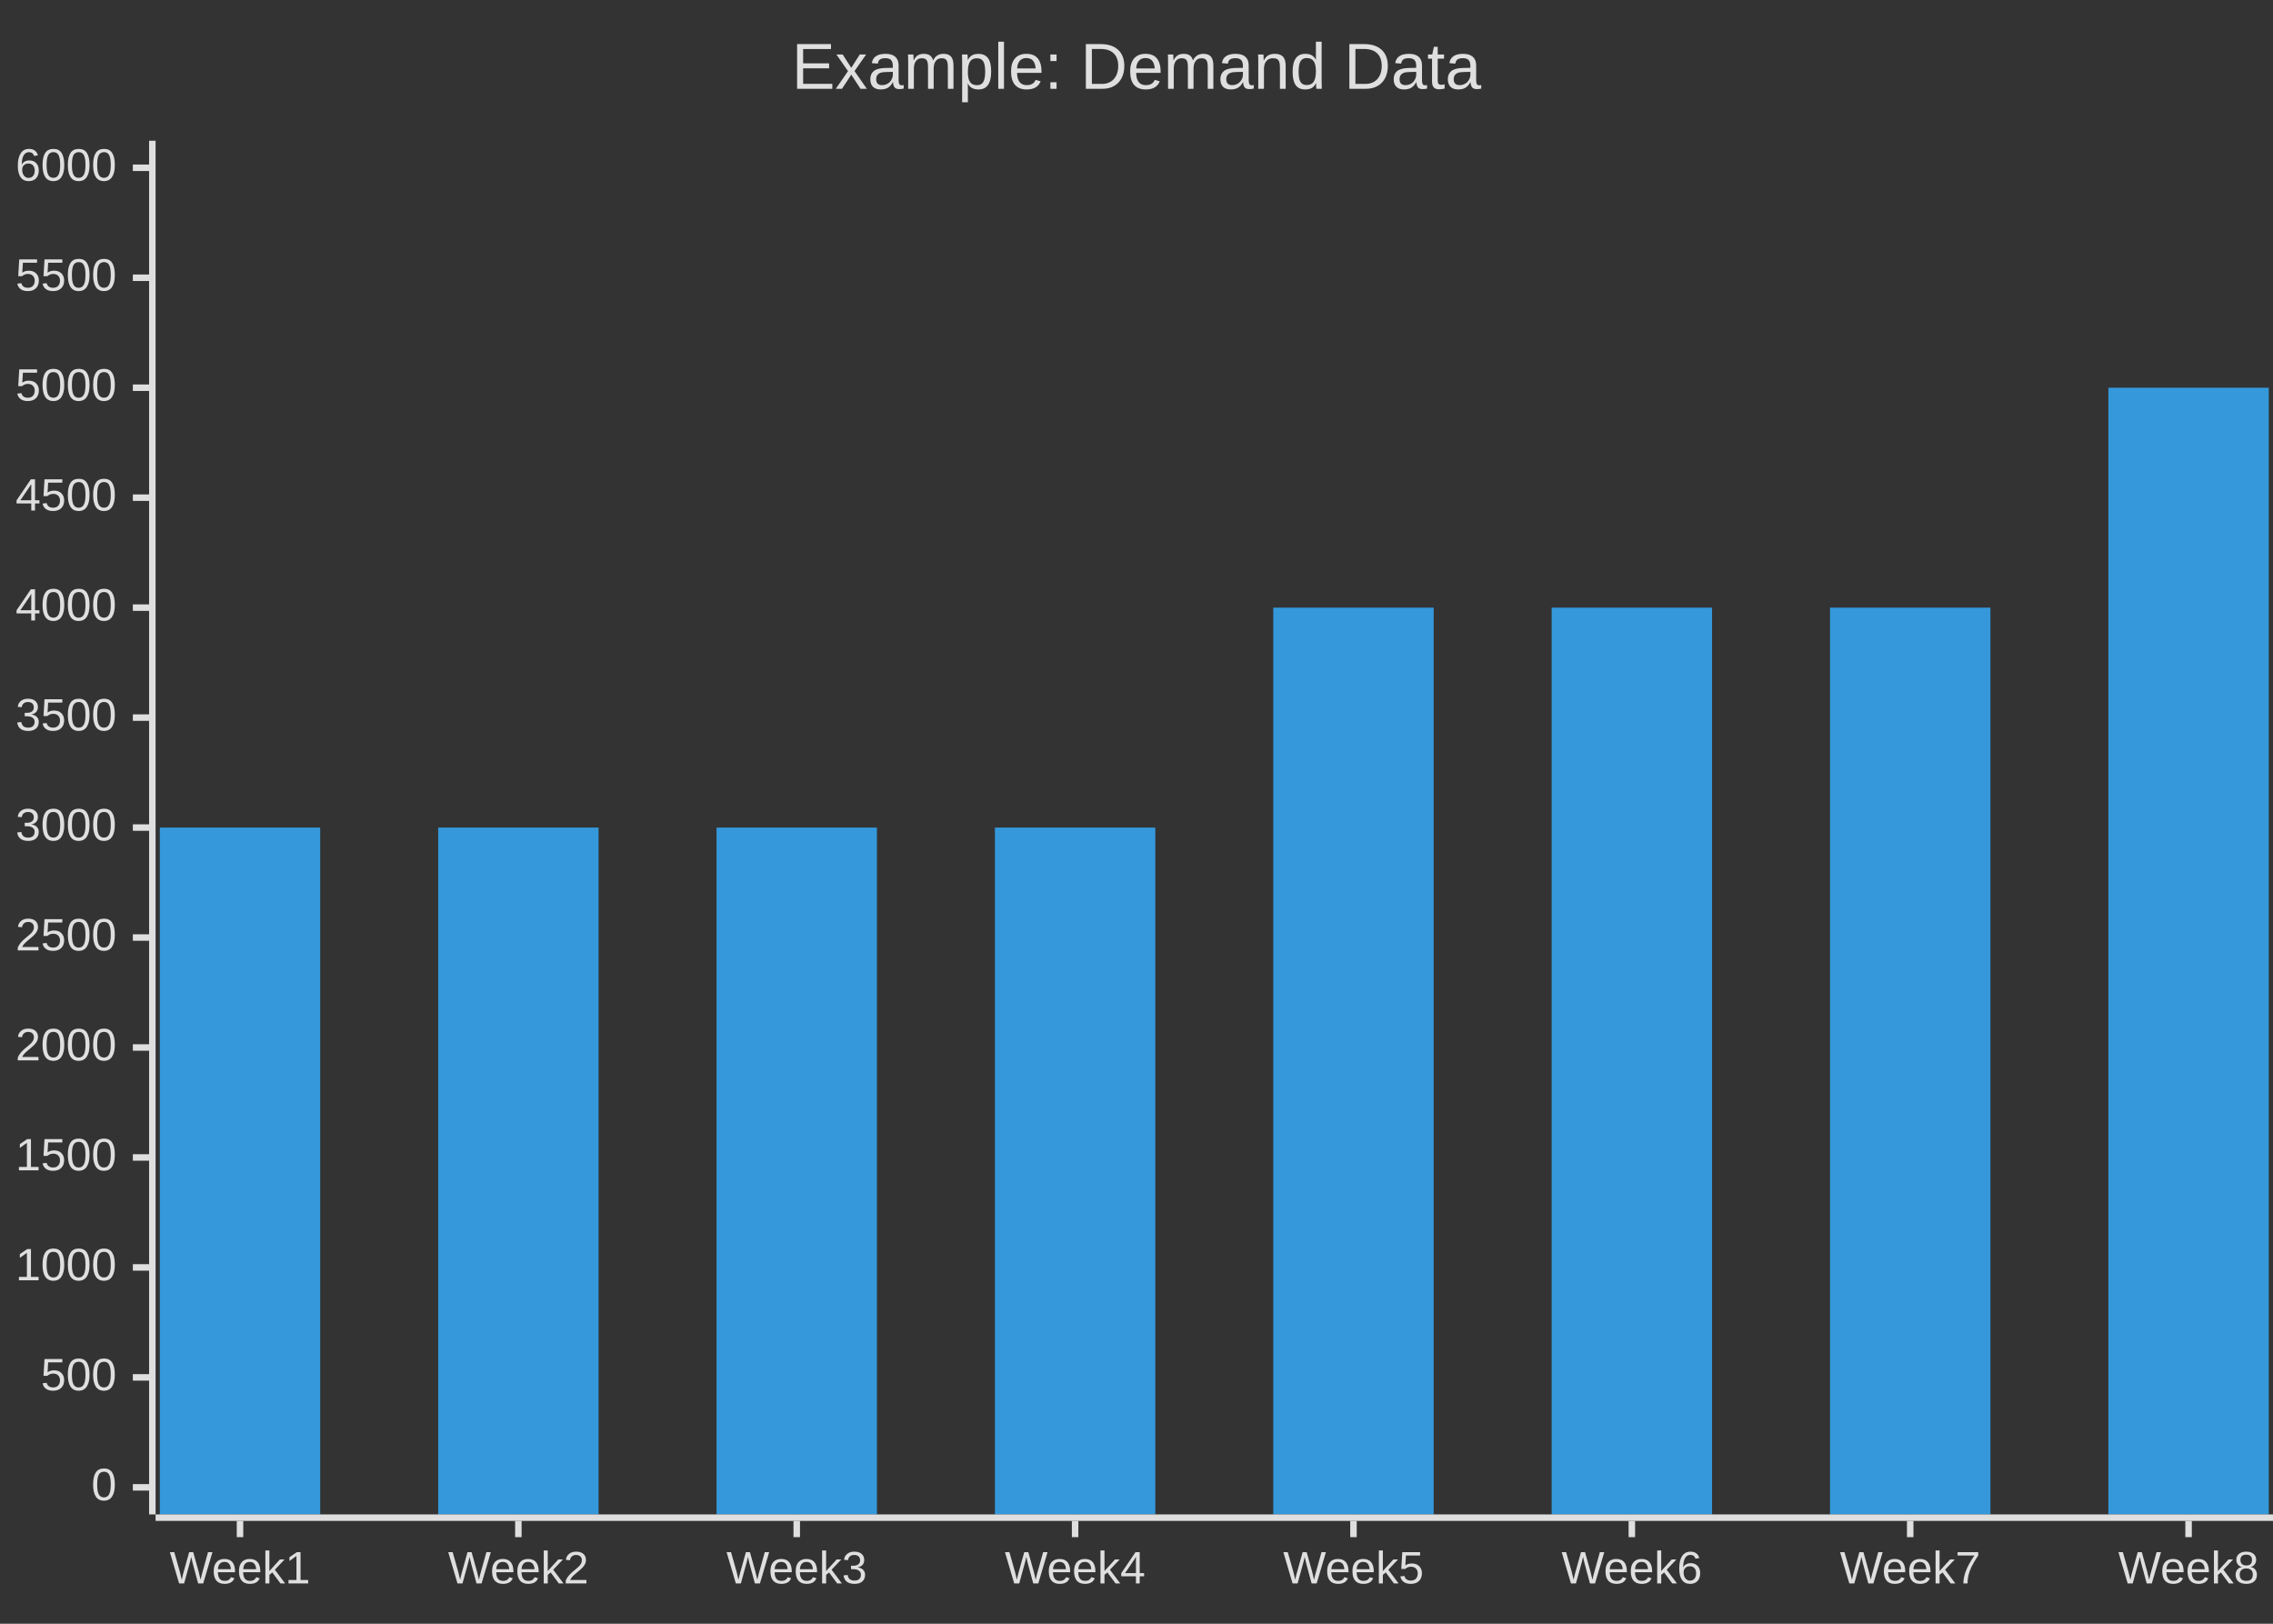
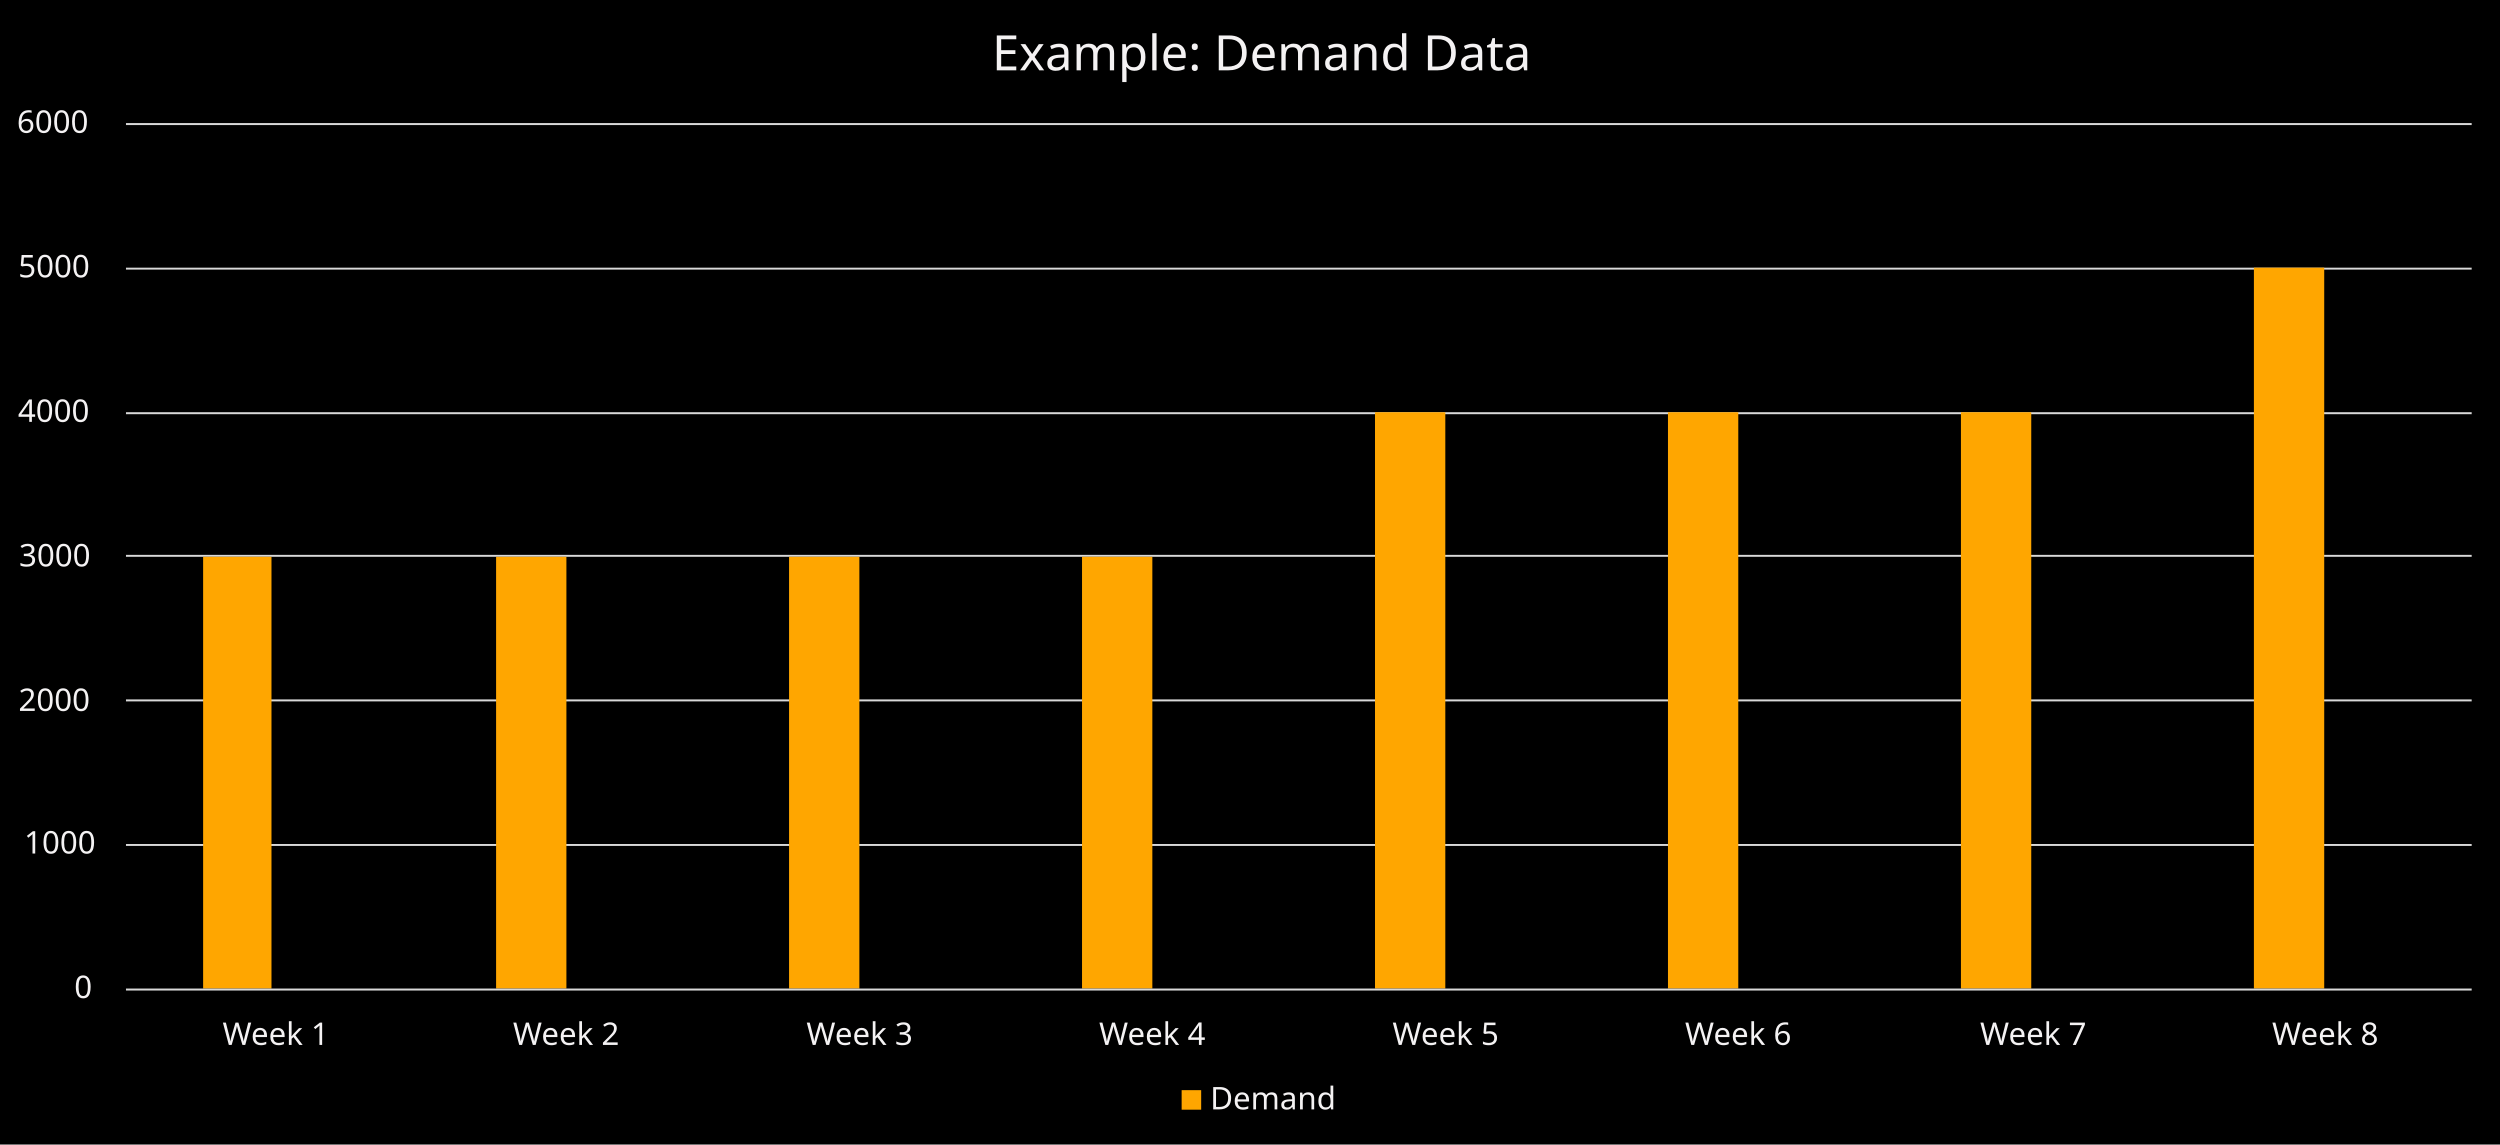
- <svg xmlns="http://www.w3.org/2000/svg" aria-roledescription="xychart" role="graphics-document document" viewBox="0 0 700 500" style="max-width: 100%;" width="100%" id="graph-div" height="100%">
-   <style>#graph-div{font-family:"trebuchet ms",verdana,arial,sans-serif;font-size:16px;fill:#ccc;}#graph-div .error-icon{fill:#a44141;}#graph-div .error-text{fill:#ddd;stroke:#ddd;}#graph-div .edge-thickness-normal{stroke-width:2px;}#graph-div .edge-thickness-thick{stroke-width:3.5px;}#graph-div .edge-pattern-solid{stroke-dasharray:0;}#graph-div .edge-pattern-dashed{stroke-dasharray:3;}#graph-div .edge-pattern-dotted{stroke-dasharray:2;}#graph-div .marker{fill:lightgrey;stroke:lightgrey;}#graph-div .marker.cross{stroke:lightgrey;}#graph-div svg{font-family:"trebuchet ms",verdana,arial,sans-serif;font-size:16px;}#graph-div :root{--mermaid-font-family:"trebuchet ms",verdana,arial,sans-serif;}</style>
-   <g />
-   <g class="main">
-     <rect fill="#333" class="background" height="500" width="700" />
-     <g class="chart-title">
-       <text transform="translate(350, 21.66667) rotate(0)" text-anchor="middle" dominant-baseline="middle" font-size="20" fill="#e0dfdf" y="0" x="0">Example: Demand Data</text>
+ <svg xmlns="http://www.w3.org/2000/svg" width="1280" height="586" overflow="hidden">
+   <defs>
+     <clipPath id="clip0">
+       <rect x="0" y="0" width="1280" height="586" />
+     </clipPath>
+   </defs>
+   <g clip-path="url(#clip0)">
+     <rect x="0" y="0" width="1280" height="586.167" fill="#FFFFFF" />
+     <rect x="0" y="0" width="1280" height="586.167" />
+     <g>
+       <path d="M64.5 432.623 1265.5 432.623M64.5 358.602 1265.5 358.602M64.5 284.581 1265.5 284.581M64.5 211.56 1265.5 211.56M64.5 137.539 1265.5 137.539M64.5 63.518 1265.5 63.518" stroke="#D9D9D9" stroke-linejoin="round" stroke-miterlimit="10" fill="none" />
    </g>
-     <g class="plot">
-       <g class="bar-plot-0">
-         <rect stroke-width="0" stroke="#3498db" fill="#3498db" height="211.5" width="49.4" y="254.833" x="49.214" />
-         <rect stroke-width="0" stroke="#3498db" fill="#3498db" height="211.5" width="49.4" y="254.833" x="134.941" />
-         <rect stroke-width="0" stroke="#3498db" fill="#3498db" height="211.5" width="49.4" y="254.833" x="220.667" />
-         <rect stroke-width="0" stroke="#3498db" fill="#3498db" height="211.5" width="49.4" y="254.833" x="306.394" />
-         <rect stroke-width="0" stroke="#3498db" fill="#3498db" height="279.222" width="49.4" y="187.111" x="392.12" />
-         <rect stroke-width="0" stroke="#3498db" fill="#3498db" height="279.222" width="49.4" y="187.111" x="477.847" />
-         <rect stroke-width="0" stroke="#3498db" fill="#3498db" height="279.222" width="49.4" y="187.111" x="563.573" />
-         <rect stroke-width="0" stroke="#3498db" fill="#3498db" height="346.944" width="49.4" y="119.389" x="649.3" />
-       </g>
+     <g>
+       <path d="M104 285.081 139 285.081 139 506.144 104 506.144ZM254 285.081 290 285.081 290 506.144 254 506.144ZM404 285.081 440 285.081 440 506.144 404 506.144ZM554 285.081 590 285.081 590 506.144 554 506.144ZM704 211.06 740 211.06 740 506.144 704 506.144ZM854 211.06 890 211.06 890 506.144 854 506.144ZM1004 211.06 1040 211.06 1040 506.144 1004 506.144ZM1154 137.039 1190 137.039 1190 506.144 1154 506.144Z" fill="#FFA600" />
    </g>
-     <g class="bottom-axis">
-       <g class="axis-line">
-         <path stroke-width="2" stroke="#e0dfdf" fill="none" d="M 47.914,467.333 L 700,467.333" />
-       </g>
-       <g class="label">
-         <text transform="translate(73.91424, 478.3333) rotate(0)" text-anchor="middle" dominant-baseline="text-before-edge" font-size="14" fill="#e0dfdf" y="0" x="0">Week1</text>
-         <text transform="translate(159.6408, 478.3333) rotate(0)" text-anchor="middle" dominant-baseline="text-before-edge" font-size="14" fill="#e0dfdf" y="0" x="0">Week2</text>
-         <text transform="translate(245.3673, 478.3333) rotate(0)" text-anchor="middle" dominant-baseline="text-before-edge" font-size="14" fill="#e0dfdf" y="0" x="0">Week3</text>
-         <text transform="translate(331.0939, 478.3333) rotate(0)" text-anchor="middle" dominant-baseline="text-before-edge" font-size="14" fill="#e0dfdf" y="0" x="0">Week4</text>
-         <text transform="translate(416.8204, 478.3333) rotate(0)" text-anchor="middle" dominant-baseline="text-before-edge" font-size="14" fill="#e0dfdf" y="0" x="0">Week5</text>
-         <text transform="translate(502.5469, 478.3333) rotate(0)" text-anchor="middle" dominant-baseline="text-before-edge" font-size="14" fill="#e0dfdf" y="0" x="0">Week6</text>
-         <text transform="translate(588.2735, 478.3333) rotate(0)" text-anchor="middle" dominant-baseline="text-before-edge" font-size="14" fill="#e0dfdf" y="0" x="0">Week7</text>
-         <text transform="translate(674, 478.3333) rotate(0)" text-anchor="middle" dominant-baseline="text-before-edge" font-size="14" fill="#e0dfdf" y="0" x="0">Week8</text>
-       </g>
-       <g class="ticks">
-         <path stroke-width="2" stroke="#e0dfdf" fill="none" d="M 73.914,468.333 L 73.914,473.333" />
-         <path stroke-width="2" stroke="#e0dfdf" fill="none" d="M 159.641,468.333 L 159.641,473.333" />
-         <path stroke-width="2" stroke="#e0dfdf" fill="none" d="M 245.367,468.333 L 245.367,473.333" />
-         <path stroke-width="2" stroke="#e0dfdf" fill="none" d="M 331.094,468.333 L 331.094,473.333" />
-         <path stroke-width="2" stroke="#e0dfdf" fill="none" d="M 416.82,468.333 L 416.82,473.333" />
-         <path stroke-width="2" stroke="#e0dfdf" fill="none" d="M 502.547,468.333 L 502.547,473.333" />
-         <path stroke-width="2" stroke="#e0dfdf" fill="none" d="M 588.273,468.333 L 588.273,473.333" />
-         <path stroke-width="2" stroke="#e0dfdf" fill="none" d="M 674,468.333 L 674,473.333" />
-       </g>
+     <g>
+       <path d="M64.5 506.644 1265.5 506.644" stroke="#D9D9D9" stroke-linejoin="round" stroke-miterlimit="10" fill="none" fill-rule="evenodd" />
    </g>
-     <g class="left-axis">
-       <g class="axisl-line">
-         <path stroke-width="2" stroke="#e0dfdf" fill="none" d="M 46.914,43.333 L 46.914,466.333" />
-       </g>
-       <g class="label">
-         <text transform="translate(35.91424, 51.66667) rotate(0)" text-anchor="end" dominant-baseline="middle" font-size="14" fill="#e0dfdf" y="0" x="0">6000</text>
-         <text transform="translate(35.91424, 85.52778) rotate(0)" text-anchor="end" dominant-baseline="middle" font-size="14" fill="#e0dfdf" y="0" x="0">5500</text>
-         <text transform="translate(35.91424, 119.3889) rotate(0)" text-anchor="end" dominant-baseline="middle" font-size="14" fill="#e0dfdf" y="0" x="0">5000</text>
-         <text transform="translate(35.91424, 153.25) rotate(0)" text-anchor="end" dominant-baseline="middle" font-size="14" fill="#e0dfdf" y="0" x="0">4500</text>
-         <text transform="translate(35.91424, 187.1111) rotate(0)" text-anchor="end" dominant-baseline="middle" font-size="14" fill="#e0dfdf" y="0" x="0">4000</text>
-         <text transform="translate(35.91424, 220.9722) rotate(0)" text-anchor="end" dominant-baseline="middle" font-size="14" fill="#e0dfdf" y="0" x="0">3500</text>
-         <text transform="translate(35.91424, 254.8333) rotate(0)" text-anchor="end" dominant-baseline="middle" font-size="14" fill="#e0dfdf" y="0" x="0">3000</text>
-         <text transform="translate(35.91424, 288.6944) rotate(0)" text-anchor="end" dominant-baseline="middle" font-size="14" fill="#e0dfdf" y="0" x="0">2500</text>
-         <text transform="translate(35.91424, 322.5556) rotate(0)" text-anchor="end" dominant-baseline="middle" font-size="14" fill="#e0dfdf" y="0" x="0">2000</text>
-         <text transform="translate(35.91424, 356.4167) rotate(0)" text-anchor="end" dominant-baseline="middle" font-size="14" fill="#e0dfdf" y="0" x="0">1500</text>
-         <text transform="translate(35.91424, 390.2778) rotate(0)" text-anchor="end" dominant-baseline="middle" font-size="14" fill="#e0dfdf" y="0" x="0">1000</text>
-         <text transform="translate(35.91424, 424.1389) rotate(0)" text-anchor="end" dominant-baseline="middle" font-size="14" fill="#e0dfdf" y="0" x="0">500</text>
-         <text transform="translate(35.91424, 458) rotate(0)" text-anchor="end" dominant-baseline="middle" font-size="14" fill="#e0dfdf" y="0" x="0">0</text>
-       </g>
-       <g class="ticks">
-         <path stroke-width="2" stroke="#e0dfdf" fill="none" d="M 45.914,51.667 L 40.914,51.667" />
-         <path stroke-width="2" stroke="#e0dfdf" fill="none" d="M 45.914,85.528 L 40.914,85.528" />
-         <path stroke-width="2" stroke="#e0dfdf" fill="none" d="M 45.914,119.389 L 40.914,119.389" />
-         <path stroke-width="2" stroke="#e0dfdf" fill="none" d="M 45.914,153.25 L 40.914,153.25" />
-         <path stroke-width="2" stroke="#e0dfdf" fill="none" d="M 45.914,187.111 L 40.914,187.111" />
-         <path stroke-width="2" stroke="#e0dfdf" fill="none" d="M 45.914,220.972 L 40.914,220.972" />
-         <path stroke-width="2" stroke="#e0dfdf" fill="none" d="M 45.914,254.833 L 40.914,254.833" />
-         <path stroke-width="2" stroke="#e0dfdf" fill="none" d="M 45.914,288.694 L 40.914,288.694" />
-         <path stroke-width="2" stroke="#e0dfdf" fill="none" d="M 45.914,322.556 L 40.914,322.556" />
-         <path stroke-width="2" stroke="#e0dfdf" fill="none" d="M 45.914,356.417 L 40.914,356.417" />
-         <path stroke-width="2" stroke="#e0dfdf" fill="none" d="M 45.914,390.278 L 40.914,390.278" />
-         <path stroke-width="2" stroke="#e0dfdf" fill="none" d="M 45.914,424.139 L 40.914,424.139" />
-         <path stroke-width="2" stroke="#e0dfdf" fill="none" d="M 45.914,458 L 40.914,458" />
-       </g>
+     <g>
+       <text fill="#F4F2F3" font-family="Manrope,Manrope_MSFontService,sans-serif" font-weight="400" font-size="16" transform="matrix(1 0 0 1.00028 38.0334 511)">0</text>
+     </g>
+     <g>
+       <text fill="#F4F2F3" font-family="Manrope,Manrope_MSFontService,sans-serif" font-weight="400" font-size="16" transform="matrix(1 0 0 1.00028 12.3401 437)">1000</text>
+     </g>
+     <g>
+       <text fill="#F4F2F3" font-family="Manrope,Manrope_MSFontService,sans-serif" font-weight="400" font-size="16" transform="matrix(1 0 0 1.00028 9.46667 364)">2000</text>
+     </g>
+     <g>
+       <text fill="#F4F2F3" font-family="Manrope,Manrope_MSFontService,sans-serif" font-weight="400" font-size="16" transform="matrix(1 0 0 1.00028 9.74005 290)">3000</text>
+     </g>
+     <g>
+       <text fill="#F4F2F3" font-family="Manrope,Manrope_MSFontService,sans-serif" font-weight="400" font-size="16" transform="matrix(1 0 0 1.00028 9.16 216)">4000</text>
+     </g>
+     <g>
+       <text fill="#F4F2F3" font-family="Manrope,Manrope_MSFontService,sans-serif" font-weight="400" font-size="16" transform="matrix(1 0 0 1.00028 9.34667 142)">5000</text>
+     </g>
+     <g>
+       <text fill="#F4F2F3" font-family="Manrope,Manrope_MSFontService,sans-serif" font-weight="400" font-size="16" transform="matrix(1 0 0 1.00028 8.66667 68)">6000</text>
+     </g>
+     <g>
+       <text fill="#F4F2F3" font-family="Manrope,Manrope_MSFontService,sans-serif" font-weight="400" font-size="16" transform="matrix(1 0 0 1.00028 113.94 535)">Week 1</text>
+     </g>
+     <g>
+       <text fill="#F4F2F3" font-family="Manrope,Manrope_MSFontService,sans-serif" font-weight="400" font-size="16" transform="matrix(1 0 0 1.00028 262.628 535)">Week 2</text>
+     </g>
+     <g>
+       <text fill="#F4F2F3" font-family="Manrope,Manrope_MSFontService,sans-serif" font-weight="400" font-size="16" transform="matrix(1 0 0 1.00028 412.889 535)">Week 3</text>
+     </g>
+     <g>
+       <text fill="#F4F2F3" font-family="Manrope,Manrope_MSFontService,sans-serif" font-weight="400" font-size="16" transform="matrix(1 0 0 1.00028 562.723 535)">Week 4</text>
+     </g>
+     <g>
+       <text fill="#F4F2F3" font-family="Manrope,Manrope_MSFontService,sans-serif" font-weight="400" font-size="16" transform="matrix(1 0 0 1.00028 712.941 535)">Week 5</text>
+     </g>
+     <g>
+       <text fill="#F4F2F3" font-family="Manrope,Manrope_MSFontService,sans-serif" font-weight="400" font-size="16" transform="matrix(1 0 0 1.00028 862.725 535)">Week 6</text>
+     </g>
+     <g>
+       <text fill="#F4F2F3" font-family="Manrope,Manrope_MSFontService,sans-serif" font-weight="400" font-size="16" transform="matrix(1 0 0 1.00028 1013.79 535)">Week 7</text>
+     </g>
+     <g>
+       <text fill="#F4F2F3" font-family="Manrope,Manrope_MSFontService,sans-serif" font-weight="400" font-size="16" transform="matrix(1 0 0 1.00028 1163.29 535)">Week 8</text>
+     </g>
+     <g>
+       <text fill="#F4F2F3" font-family="Manrope,Manrope_MSFontService,sans-serif" font-weight="400" font-size="25" transform="matrix(1 0 0 1.00028 507.93 36)">Example: Demand Data</text>
+     </g>
+     <g>
+       <rect x="605" y="558.159" width="10" height="10.003" fill="#FFA600" />
+     </g>
+     <g>
+       <text fill="#F4F2F3" font-family="Manrope,Manrope_MSFontService,sans-serif" font-weight="400" font-size="16" transform="matrix(1 0 0 1.00028 619.62 568)">Demand</text>
    </g>
  </g>
-   <g class="mermaid-tmp-group" />
</svg>
